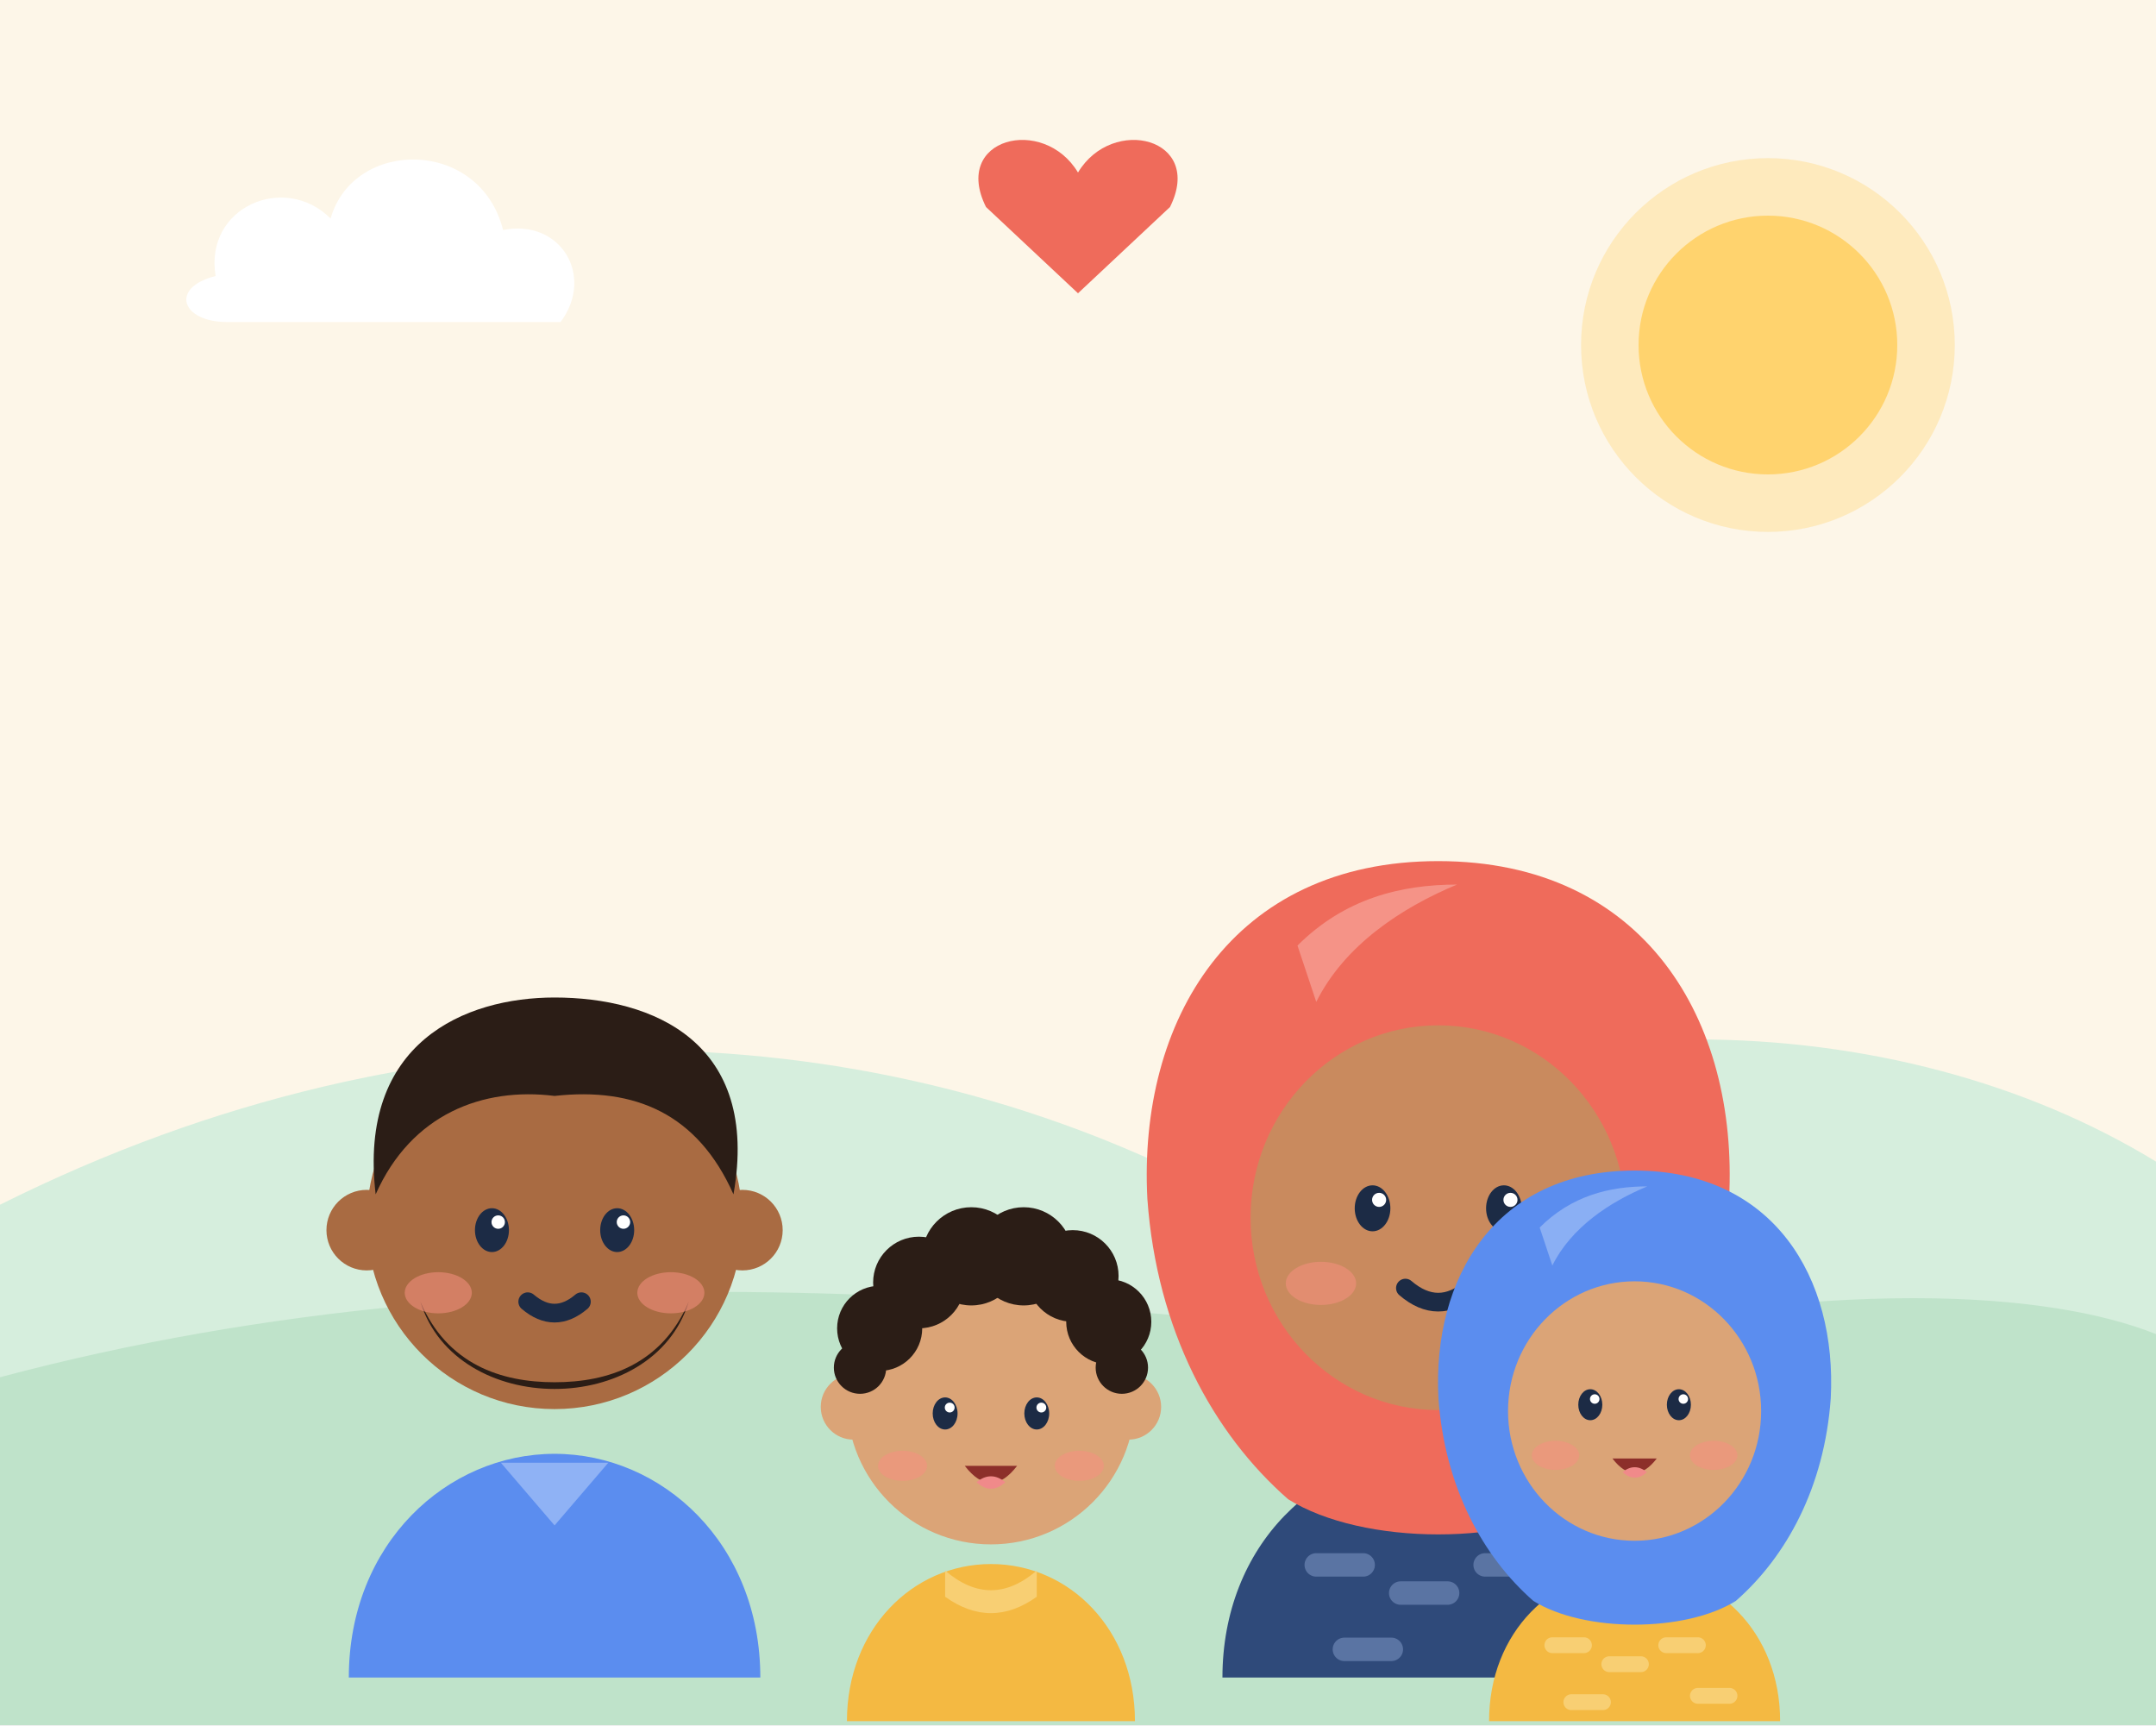
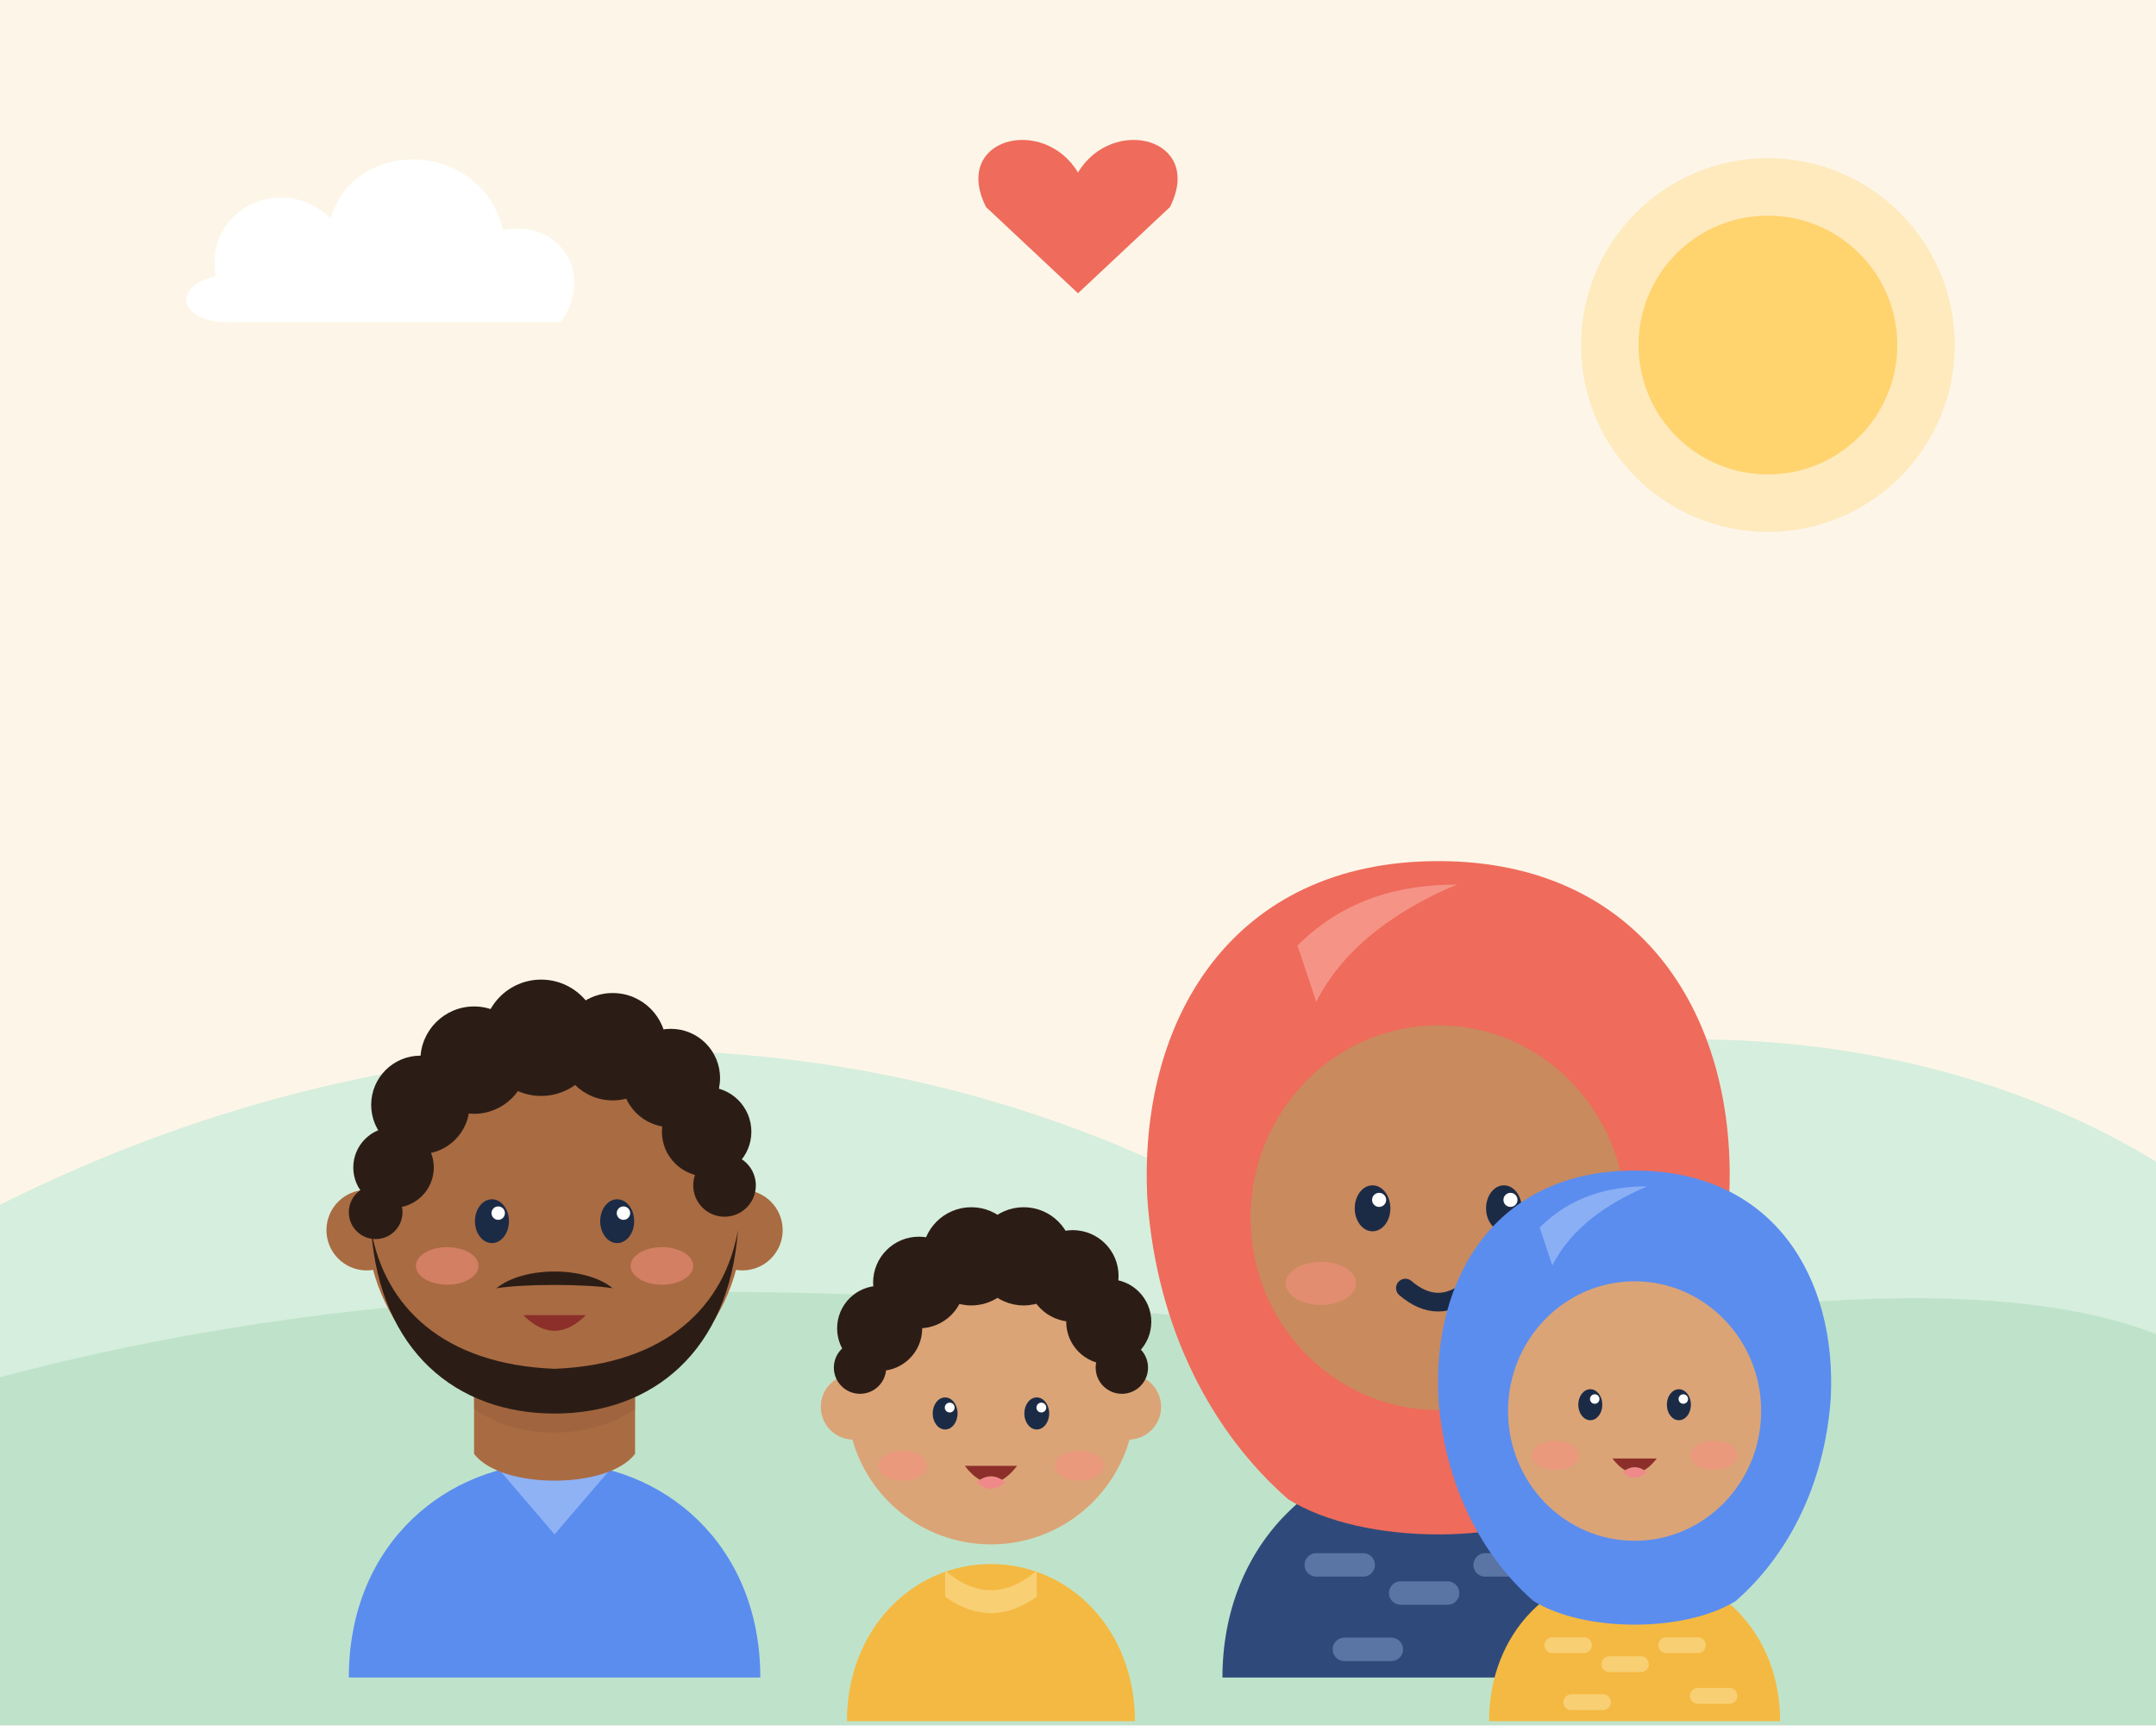
<svg xmlns="http://www.w3.org/2000/svg" viewBox="0 0 300 240" preserveAspectRatio="xMidYMid slice">
  <rect width="100%" height="100%" fill="#fdf6e8" />
  <g transform="translate(246.0 48.0)">
    <circle r="26" opacity=".35" fill="#ffd36e" />
  </g>
  <g transform="translate(246.0 48.0)">
    <circle r="18" fill="#ffd36e" />
  </g>
  <g transform="translate(30.0 38.4)">
    <path transform="scale(0.8)" d="M0 0 C -2 -12 12 -18 20 -10 C 24 -24 46 -24 50 -8 C 60 -10 66 0 60 8 L 2 8 C -6 8 -8 2 0 0 Z" fill="#ffffff" />
  </g>
  <path d="M0 167.6 C 60.0 137.6 120.0 141.6 165.0 163.6 C 210.0 137.6 264.0 139.6 300.0 161.6 V 999 H 0 Z" fill="#d6eedd" />
  <path d="M0 191.6 C 75.0 171.6 150.0 181.6 210.0 187.6 C 255.0 177.6 285.0 179.6 300.0 185.6 V 999 H 0 Z" fill="#bfe3ca" />
  <g transform="translate(21.0 92.2) scale(0.759) translate(-8.0 22.0) scale(0.820)">
-     <path d="M54 200 C 54 170 76 150 100 150 C 124 150 146 170 146 200 Z" fill="#5b8def" />
+     <path d="M54 200 C 54 170 76 152 100 152 C 124 152 146 170 146 200 Z" fill="#5b8def" />
  </g>
  <g transform="translate(21.0 92.2) scale(0.759) translate(-8.0 22.0) scale(0.820)">
-     <path d="M88 152 L 100 166 L 112 152 Z" fill="#8fb2f5" />
+     <path d="M88 154 L 100 168 L 112 154 Z" fill="#8fb2f5" />
+   </g>
+   <g transform="translate(21.0 92.2) scale(0.759) translate(-8.0 22.0) scale(0.820)">
+     <path d="M82 124 H 118 V 150 C 112 158 88 158 82 150 Z" fill="#a96b42" />
+   </g>
+   <g transform="translate(21.0 92.2) scale(0.759) translate(-8.0 22.0) scale(0.820)">
+     <path d="M82 134 C 92 142 108 142 118 134 V 140 C 108 147 92 147 82 140 Z" opacity=".35" fill="#8f5a37" />
  </g>
  <g transform="translate(21.0 92.2) scale(0.759) translate(-8.0 22.0) scale(0.820)">
    <circle cx="58" cy="100" r="9" fill="#a96b42" />
  </g>
  <g transform="translate(21.0 92.2) scale(0.759) translate(-8.0 22.0) scale(0.820)">
    <circle cx="142" cy="100" r="9" fill="#a96b42" />
  </g>
  <g transform="translate(21.0 92.2) scale(0.759) translate(-8.0 22.0) scale(0.820)">
    <circle cx="100" cy="98" r="42" fill="#a96b42" />
  </g>
  <g transform="translate(21.0 92.2) scale(0.759) translate(-8.0 22.0) scale(0.820)">
-     <path d="M60 92 C 56 58 80 48 100 48 C 122 48 146 58 140 92 C 132 74 118 68 100 70 C 84 68 68 74 60 92 Z" fill="#2b1d16" />
+     <circle cx="64" cy="86" r="9" fill="#2b1d16" />
+     <circle cx="70" cy="72" r="11" fill="#2b1d16" />
+     <circle cx="82" cy="62" r="12" fill="#2b1d16" />
+     <circle cx="97" cy="57" r="13" fill="#2b1d16" />
+     <circle cx="113" cy="59" r="12" fill="#2b1d16" />
+     <circle cx="126" cy="66" r="11" fill="#2b1d16" />
+     <circle cx="134" cy="78" r="10" fill="#2b1d16" />
+     <circle cx="138" cy="90" r="7" fill="#2b1d16" />
+     <circle cx="60" cy="96" r="6" fill="#2b1d16" />
  </g>
  <g transform="translate(21.0 92.2) scale(0.759) translate(-8.0 22.0) scale(0.820)">
-     <path d="M70 116 C 78 142 122 142 130 116 C 124 130 112 134 100 134 C 88 134 76 130 70 116 Z" fill="#2b1d16" />
+     <path d="M59 100 C 61 127 78 141 100 141 C 122 141 139 127 141 100 C 138 117 125 130 100 131 C 75 130 62 117 59 100 Z" fill="#2b1d16" />
  </g>
  <g transform="translate(21.0 92.2) scale(0.759) translate(-8.0 22.0) scale(0.820)">
-     <ellipse cx="86" cy="100" rx="3.8" ry="4.9" fill="#1c2b45" />
+     <path d="M87 113 C 93 108 107 108 113 113 C 107 112 93 112 87 113 Z" fill="#2b1d16" />
  </g>
  <g transform="translate(21.0 92.2) scale(0.759) translate(-8.0 22.0) scale(0.820)">
-     <circle cx="87.4" cy="98.2" r="1.5" fill="#fff" />
+     <ellipse cx="86" cy="98" rx="3.8" ry="4.9" fill="#1c2b45" />
  </g>
  <g transform="translate(21.0 92.2) scale(0.759) translate(-8.0 22.0) scale(0.820)">
-     <ellipse cx="114" cy="100" rx="3.8" ry="4.9" fill="#1c2b45" />
+     <circle cx="87.4" cy="96.2" r="1.5" fill="#fff" />
  </g>
  <g transform="translate(21.0 92.2) scale(0.759) translate(-8.0 22.0) scale(0.820)">
-     <circle cx="115.4" cy="98.2" r="1.5" fill="#fff" />
+     <ellipse cx="114" cy="98" rx="3.8" ry="4.9" fill="#1c2b45" />
  </g>
  <g transform="translate(21.0 92.2) scale(0.759) translate(-8.0 22.0) scale(0.820)">
-     <ellipse cx="74" cy="114" rx="7.5" ry="4.6" opacity=".55" fill="#f58f80" />
+     <circle cx="115.4" cy="96.2" r="1.5" fill="#fff" />
  </g>
  <g transform="translate(21.0 92.2) scale(0.759) translate(-8.0 22.0) scale(0.820)">
-     <ellipse cx="126" cy="114" rx="7.5" ry="4.6" opacity=".55" fill="#f58f80" />
+     <ellipse cx="76" cy="108" rx="7" ry="4.2" opacity=".55" fill="#f58f80" />
+     <ellipse cx="124" cy="108" rx="7" ry="4.2" opacity=".55" fill="#f58f80" />
  </g>
  <g transform="translate(21.0 92.2) scale(0.759) translate(-8.0 22.0) scale(0.820)">
-     <path d="M94 116 q6 5.1 12 0" fill="none" stroke="#1c2b45" stroke-width="4.18" stroke-linecap="round" stroke-linejoin="round" />
+     <path d="M93 119 q7 7 14 0 Z" fill="#8c2f2a" />
  </g>
  <g transform="translate(21.0 92.2) scale(0.759) translate(150.0 14.0) scale(0.860)">
    <path d="M54 200 C 54 172 74 152 100 152 C 126 152 146 172 146 200 Z" fill="#2f4a7a" />
  </g>
  <g transform="translate(21.0 92.2) scale(0.759) translate(150.0 14.0) scale(0.860)">
    <path d="M74 176 h10 M92 182 h10 M110 176 h10 M120 192 h10 M80 194 h10" stroke="#5a74a3" stroke-width="5" stroke-linecap="round" fill="#5a74a3" />
  </g>
  <g transform="translate(21.0 92.2) scale(0.759) translate(150.0 14.0) scale(0.860)">
    <path d="M100 26 C 56 26 36 60 38 98 C 40 126 52 148 68 162 C 84 172 116 172 132 162 C 148 148 160 126 162 98 C 164 60 144 26 100 26 Z" fill="#ef6b5b" />
  </g>
  <g transform="translate(21.0 92.2) scale(0.759) translate(150.0 14.0) scale(0.860)">
    <path d="M70 44 C 80 34 92 31 104 31 C 92 36 80 44 74 56 Z" opacity=".9" fill="#f6988c" />
  </g>
  <g transform="translate(21.0 92.2) scale(0.759) translate(150.0 14.0) scale(0.860)">
    <ellipse cx="100" cy="102" rx="40" ry="41" fill="#c98a5e" />
  </g>
  <g transform="translate(21.0 92.2) scale(0.759) translate(150.0 14.0) scale(0.860)">
    <ellipse cx="86" cy="100" rx="3.8" ry="4.9" fill="#1c2b45" />
  </g>
  <g transform="translate(21.0 92.2) scale(0.759) translate(150.0 14.0) scale(0.860)">
    <circle cx="87.4" cy="98.2" r="1.5" fill="#fff" />
  </g>
  <g transform="translate(21.0 92.2) scale(0.759) translate(150.0 14.0) scale(0.860)">
    <ellipse cx="114" cy="100" rx="3.8" ry="4.9" fill="#1c2b45" />
  </g>
  <g transform="translate(21.0 92.2) scale(0.759) translate(150.0 14.0) scale(0.860)">
    <circle cx="115.4" cy="98.2" r="1.5" fill="#fff" />
  </g>
  <g transform="translate(21.0 92.2) scale(0.759) translate(150.0 14.0) scale(0.860)">
    <ellipse cx="75" cy="116" rx="7.5" ry="4.6" opacity=".55" fill="#f58f80" />
  </g>
  <g transform="translate(21.0 92.2) scale(0.759) translate(150.0 14.0) scale(0.860)">
    <ellipse cx="125" cy="116" rx="7.5" ry="4.6" opacity=".55" fill="#f58f80" />
  </g>
  <g transform="translate(21.0 92.2) scale(0.759) translate(150.0 14.0) scale(0.860)">
    <path d="M93 117 q7 6.0 14 0" fill="none" stroke="#1c2b45" stroke-width="3.98" stroke-linecap="round" stroke-linejoin="round" />
  </g>
  <g transform="translate(21.0 92.2) scale(0.759) translate(94.0 74.0) scale(0.600)">
    <path d="M56 200 C 56 172 76 152 100 152 C 124 152 144 172 144 200 Z" fill="#f4b942" />
  </g>
  <g transform="translate(21.0 92.2) scale(0.759) translate(94.0 74.0) scale(0.600)">
    <path d="M86 154 q14 12 28 0 v8 q-14 10 -28 0 Z" fill="#f8cf73" />
  </g>
  <g transform="translate(21.0 92.2) scale(0.759) translate(94.0 74.0) scale(0.600)">
    <circle cx="58" cy="104" r="10" fill="#dba477" />
  </g>
  <g transform="translate(21.0 92.2) scale(0.759) translate(94.0 74.0) scale(0.600)">
    <circle cx="142" cy="104" r="10" fill="#dba477" />
  </g>
  <g transform="translate(21.0 92.2) scale(0.759) translate(94.0 74.0) scale(0.600)">
    <circle cx="100" cy="102" r="44" fill="#dba477" />
  </g>
  <g transform="translate(21.0 92.2) scale(0.759) translate(94.0 74.0) scale(0.600)">
    <circle cx="66" cy="80" r="13" fill="#2b1d16" />
    <circle cx="78" cy="66" r="14" fill="#2b1d16" />
    <circle cx="94" cy="58" r="15" fill="#2b1d16" />
    <circle cx="110" cy="58" r="15" fill="#2b1d16" />
    <circle cx="125" cy="64" r="14" fill="#2b1d16" />
    <circle cx="136" cy="78" r="13" fill="#2b1d16" />
    <circle cx="140" cy="92" r="8" fill="#2b1d16" />
    <circle cx="60" cy="92" r="8" fill="#2b1d16" />
  </g>
  <g transform="translate(21.0 92.2) scale(0.759) translate(94.0 74.0) scale(0.600)">
    <ellipse cx="86" cy="106" rx="3.8" ry="4.9" fill="#1c2b45" />
  </g>
  <g transform="translate(21.0 92.2) scale(0.759) translate(94.0 74.0) scale(0.600)">
    <circle cx="87.4" cy="104.2" r="1.5" fill="#fff" />
  </g>
  <g transform="translate(21.0 92.2) scale(0.759) translate(94.0 74.0) scale(0.600)">
    <ellipse cx="114" cy="106" rx="3.8" ry="4.9" fill="#1c2b45" />
  </g>
  <g transform="translate(21.0 92.2) scale(0.759) translate(94.0 74.0) scale(0.600)">
    <circle cx="115.4" cy="104.2" r="1.5" fill="#fff" />
  </g>
  <g transform="translate(21.0 92.2) scale(0.759) translate(94.0 74.0) scale(0.600)">
    <ellipse cx="73" cy="122" rx="7.5" ry="4.6" opacity=".55" fill="#f58f80" />
  </g>
  <g transform="translate(21.0 92.2) scale(0.759) translate(94.0 74.0) scale(0.600)">
    <ellipse cx="127" cy="122" rx="7.5" ry="4.6" opacity=".55" fill="#f58f80" />
  </g>
  <g transform="translate(21.0 92.2) scale(0.759) translate(94.0 74.0) scale(0.600)">
    <path d="M92 122 q8 10.4 16 0 Z" fill="#8c2f2a" />
  </g>
  <g transform="translate(21.0 92.2) scale(0.759) translate(94.0 74.0) scale(0.600)">
    <path d="M95.6 127.0 q4.4 4.0 8.8 0 q-4.4 -3.6 -8.8 0 Z" fill="#f08a8a" />
  </g>
  <g transform="translate(21.0 92.2) scale(0.759) translate(214.0 78.0) scale(0.580)">
    <path d="M54 200 C 54 172 74 152 100 152 C 126 152 146 172 146 200 Z" fill="#f4b942" />
  </g>
  <g transform="translate(21.0 92.2) scale(0.759) translate(214.0 78.0) scale(0.580)">
    <path d="M74 176 h10 M92 182 h10 M110 176 h10 M120 192 h10 M80 194 h10" stroke="#f8cf73" stroke-width="5" stroke-linecap="round" fill="#f8cf73" />
  </g>
  <g transform="translate(21.0 92.2) scale(0.759) translate(214.0 78.0) scale(0.580)">
    <path d="M100 26 C 56 26 36 60 38 98 C 40 126 52 148 68 162 C 84 172 116 172 132 162 C 148 148 160 126 162 98 C 164 60 144 26 100 26 Z" fill="#5b8def" />
  </g>
  <g transform="translate(21.0 92.2) scale(0.759) translate(214.0 78.0) scale(0.580)">
    <path d="M70 44 C 80 34 92 31 104 31 C 92 36 80 44 74 56 Z" opacity=".9" fill="#8fb2f5" />
  </g>
  <g transform="translate(21.0 92.2) scale(0.759) translate(214.0 78.0) scale(0.580)">
    <ellipse cx="100" cy="102" rx="40" ry="41" fill="#dba477" />
  </g>
  <g transform="translate(21.0 92.2) scale(0.759) translate(214.0 78.0) scale(0.580)">
    <ellipse cx="86" cy="100" rx="3.8" ry="4.9" fill="#1c2b45" />
  </g>
  <g transform="translate(21.0 92.2) scale(0.759) translate(214.0 78.0) scale(0.580)">
    <circle cx="87.4" cy="98.2" r="1.5" fill="#fff" />
  </g>
  <g transform="translate(21.0 92.2) scale(0.759) translate(214.0 78.0) scale(0.580)">
    <ellipse cx="114" cy="100" rx="3.8" ry="4.9" fill="#1c2b45" />
  </g>
  <g transform="translate(21.0 92.2) scale(0.759) translate(214.0 78.0) scale(0.580)">
    <circle cx="115.4" cy="98.2" r="1.5" fill="#fff" />
  </g>
  <g transform="translate(21.0 92.2) scale(0.759) translate(214.0 78.0) scale(0.580)">
    <ellipse cx="75" cy="116" rx="7.5" ry="4.6" opacity=".55" fill="#f58f80" />
  </g>
  <g transform="translate(21.0 92.2) scale(0.759) translate(214.0 78.0) scale(0.580)">
    <ellipse cx="125" cy="116" rx="7.5" ry="4.6" opacity=".55" fill="#f58f80" />
  </g>
  <g transform="translate(21.0 92.2) scale(0.759) translate(214.0 78.0) scale(0.580)">
    <path d="M93 117 q7 9.1 14 0 Z" fill="#8c2f2a" />
  </g>
  <g transform="translate(21.0 92.2) scale(0.759) translate(214.0 78.0) scale(0.580)">
    <path d="M96.2 121.3 q3.9 3.5 7.7 0 q-3.9 -3.1 -7.7 0 Z" fill="#f08a8a" />
  </g>
  <g transform="translate(150.0 28.8)">
    <path transform="scale(0.8)" d="M0 -6 c -6 -10 -22 -6 -16 6 l 16 15 l 16 -15 c 6 -12 -10 -16 -16 -6 z" fill="#ef6b5b" />
  </g>
</svg>
